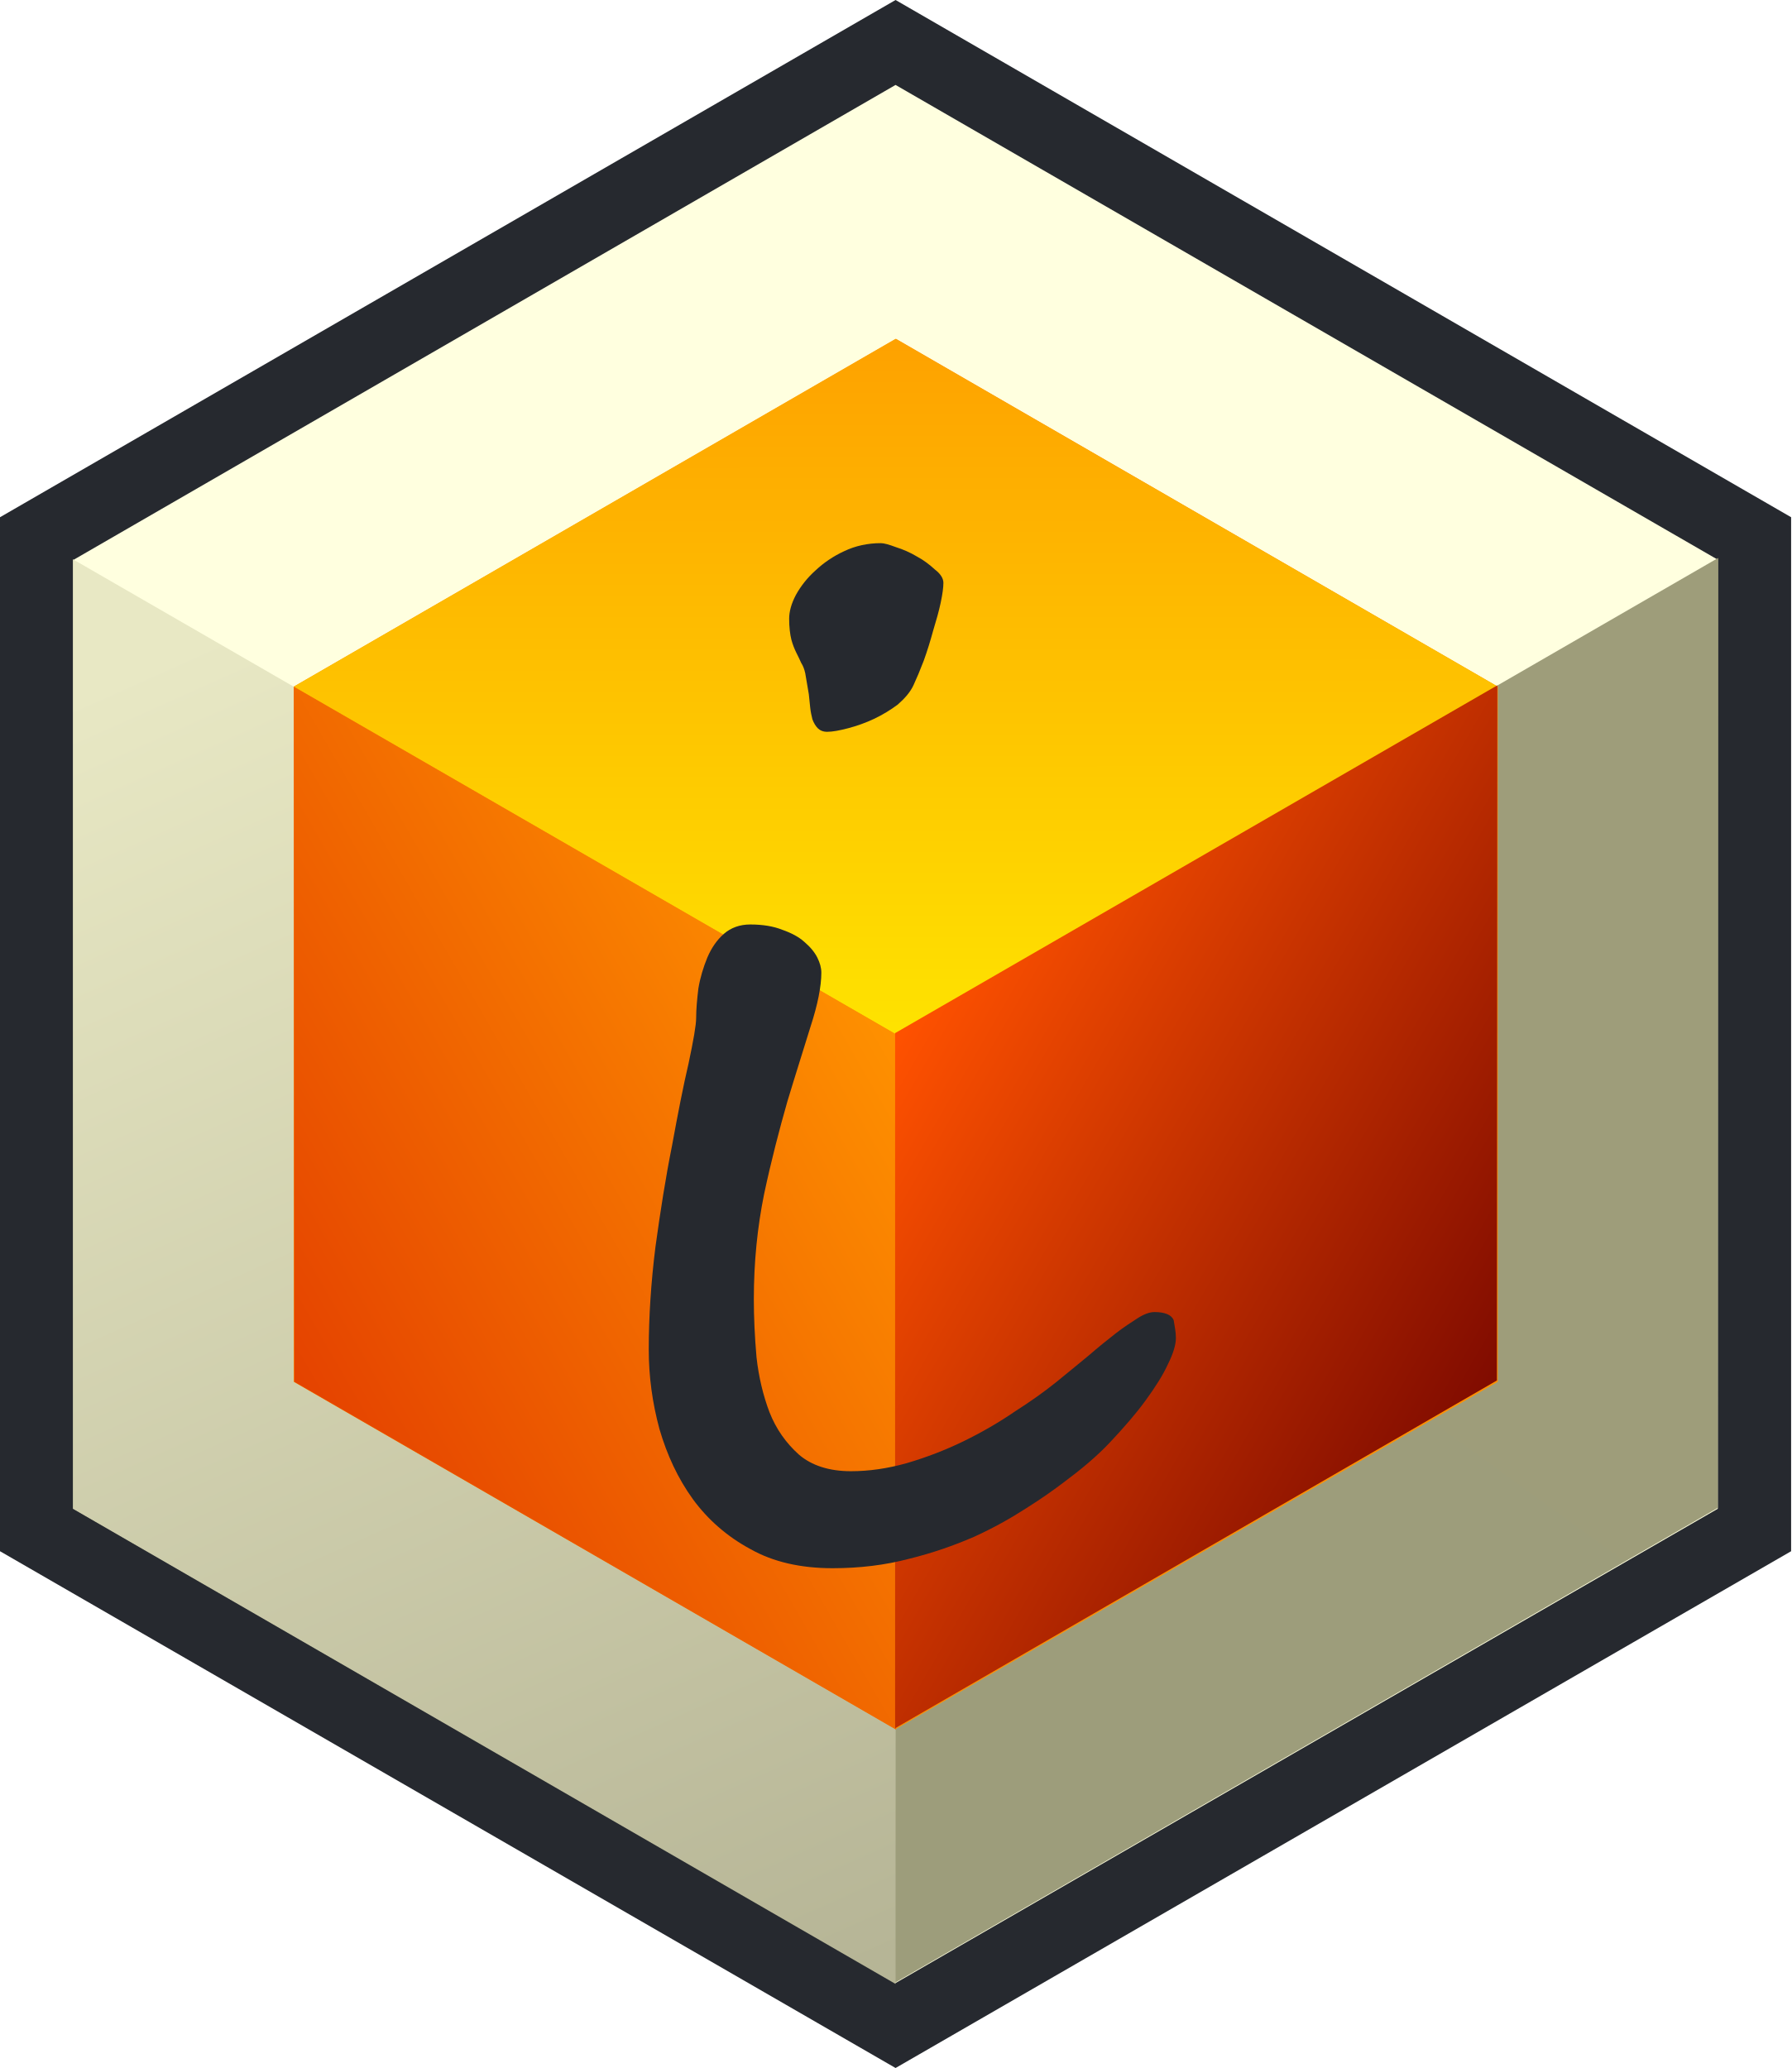
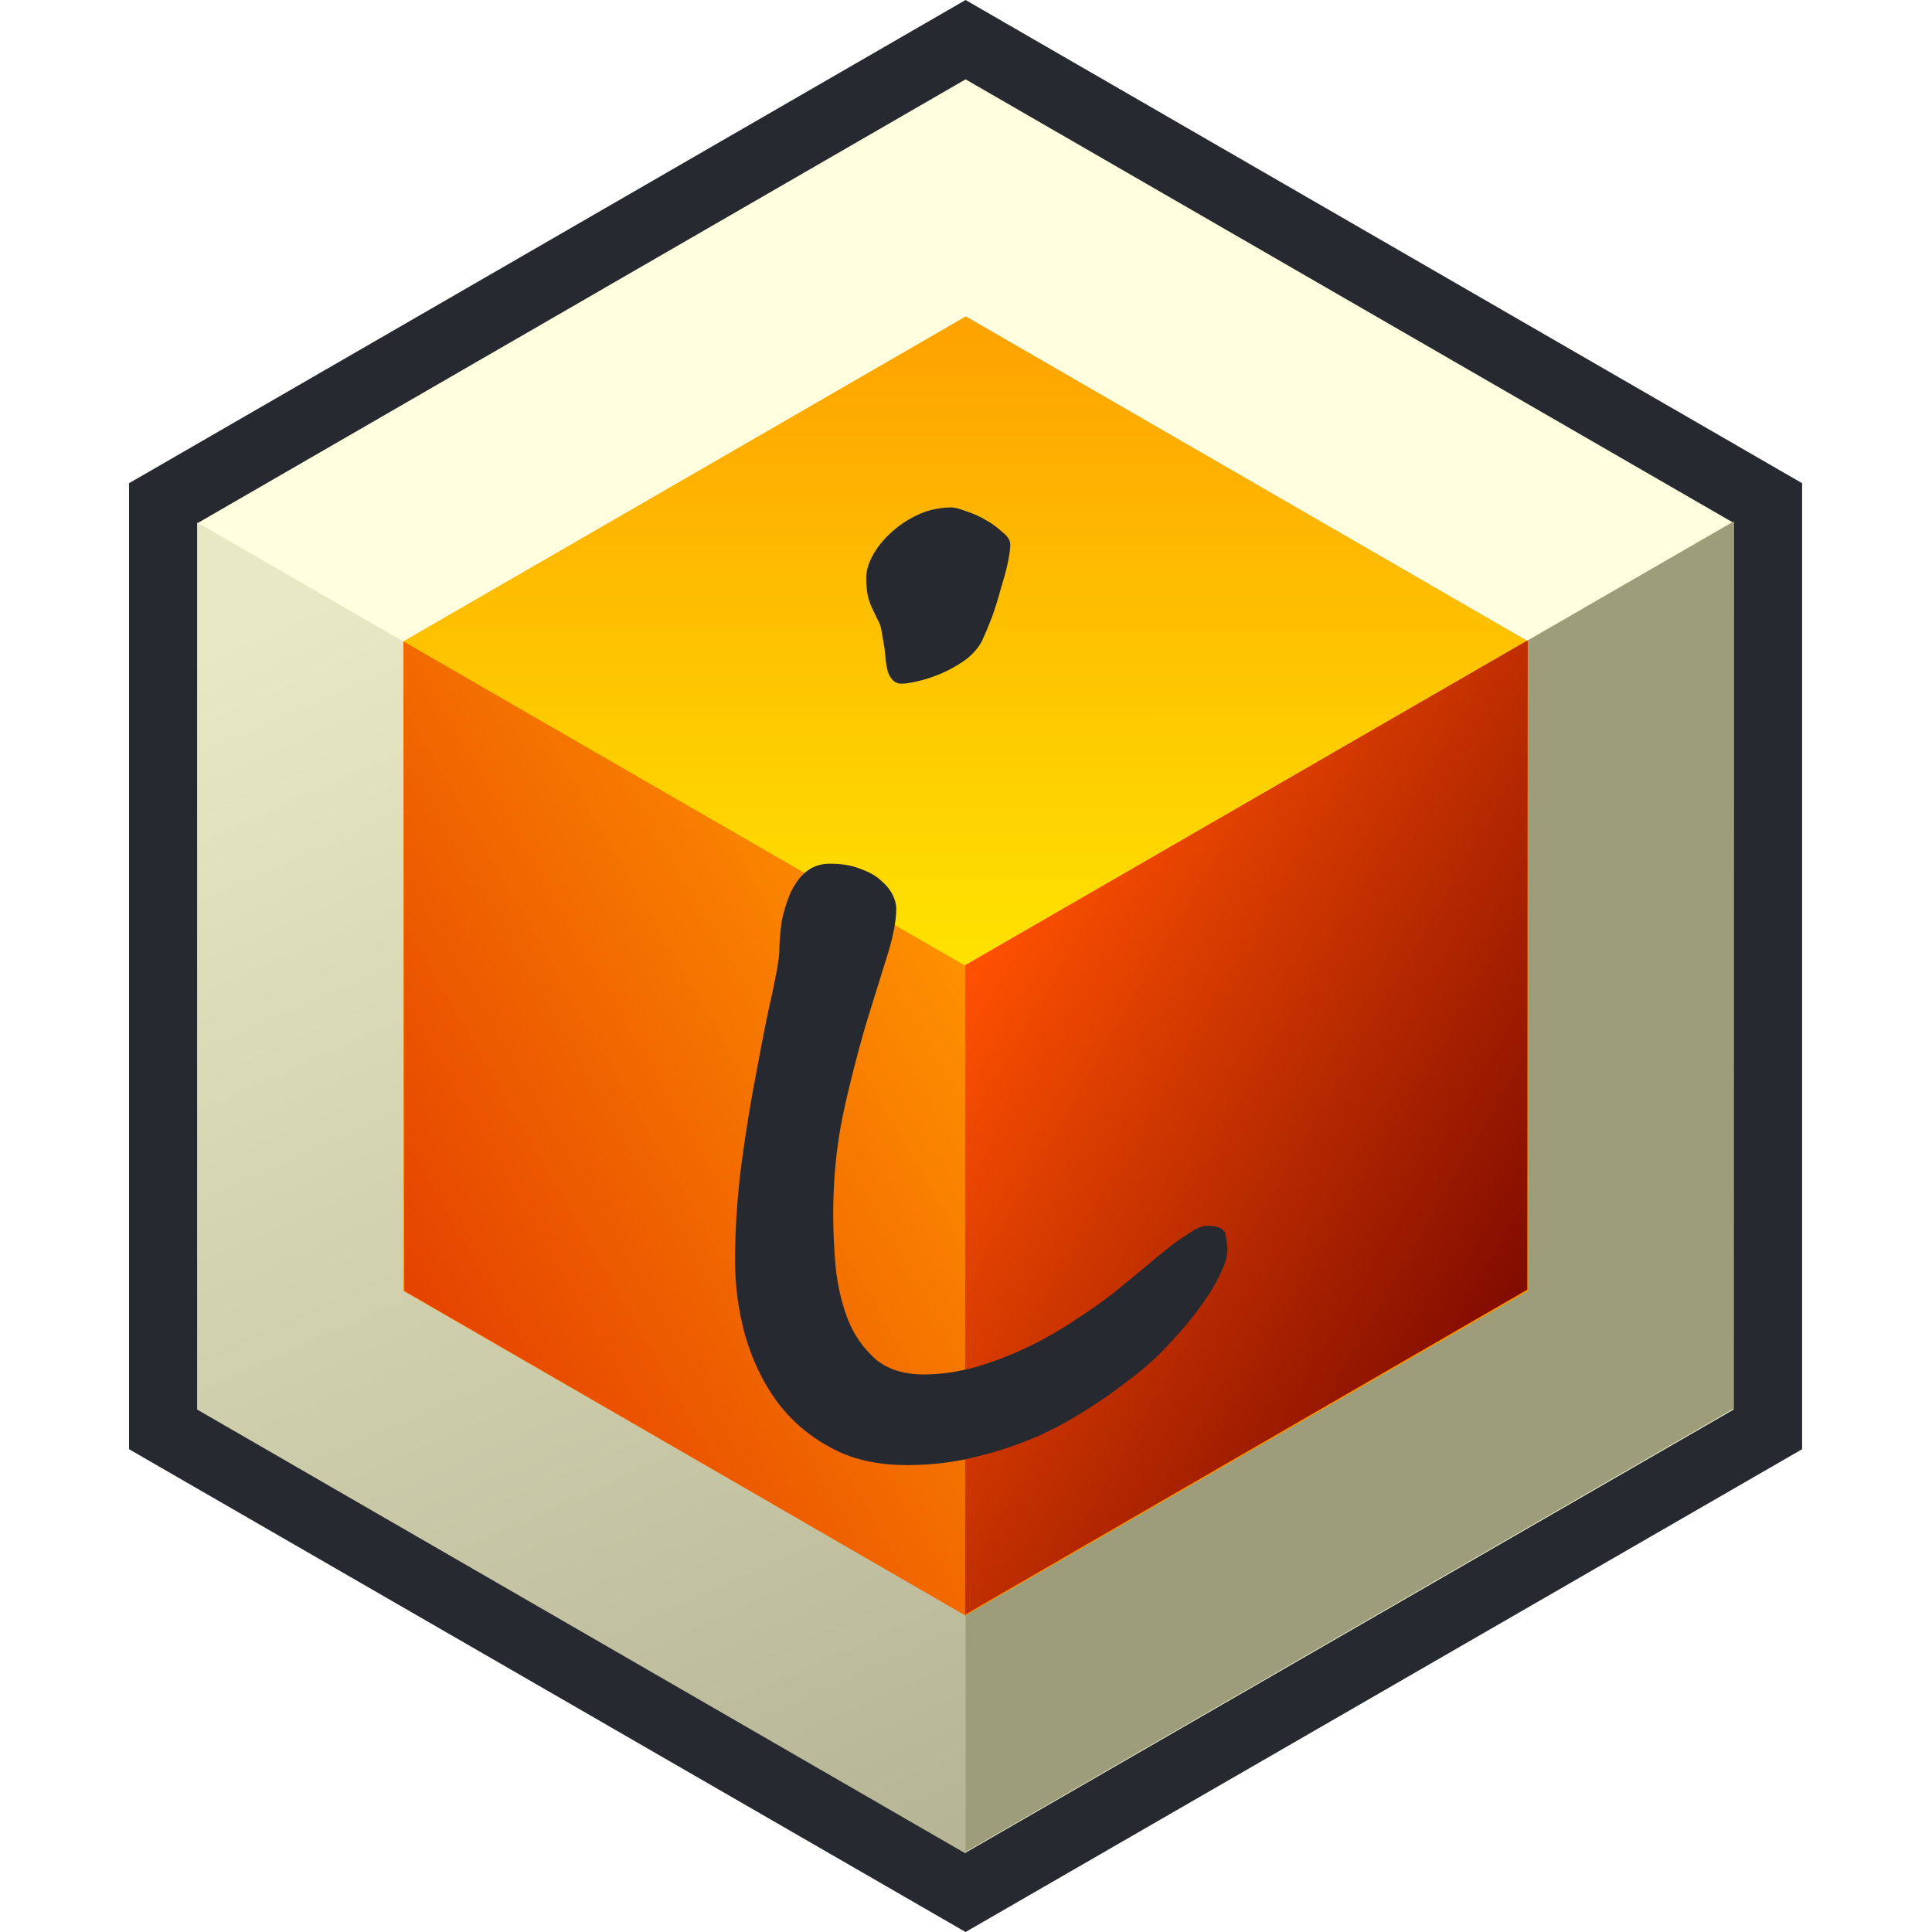
- <svg xmlns="http://www.w3.org/2000/svg" version="1.1" id="svg1" x="0px" y="0px" viewBox="0 0 400.7 462.6" style="enable-background:new 0 0 400.7 462.6;" xml:space="preserve">
+ <svg xmlns="http://www.w3.org/2000/svg" version="1.1" id="svg1" x="0px" y="0px" viewBox="0 0 462.6 462.6" style="enable-background:new 0 0 462.6 462.6;" xml:space="preserve">
  <style type="text/css">
	.st0{fill:#26292F;}
	.st1{fill:#FFFFDF;}
- 	.st2{fill:url(#rect16_00000181808908909312094500000011768244081615795884_);}
- 	.st3{fill:url(#rect14_00000002344698776190067990000015230019382378938300_);}
+ 	.st2{fill:url(#rect16_00000054967637390612182510000007176583600413301687_);}
+ 	.st3{fill:url(#rect14_00000040556855198915373640000006643452398977783177_);}
	.st4{fill:#FE9000;}
- 	.st5{fill:url(#rect9_00000140705198536322706320000015859851060042209430_);}
- 	.st6{fill:url(#rect11_00000039105729699744694570000007833259715309313187_);}
- 	.st7{fill:url(#rect12_00000121258341945765200420000008258029472669825207_);}
+ 	.st5{fill:url(#rect9_00000117669319366272864190000004432814526347595694_);}
+ 	.st6{fill:url(#rect11_00000062886223848959045260000017807605551202268336_);}
+ 	.st7{fill:url(#rect12_00000144305297487454651210000010607377575047211910_);}
</style>
  <g id="layer1">
    <g id="g18">
-       <path id="path1" class="st0" d="    M200.3,462.6L0,347l0-231.3L200.3,0l200.3,115.7l0,231.3L200.3,462.6z" />
-       <path id="path2" class="st1" d="    M200.3,443.6L16.5,337.5l0-212.3L200.3,19l183.9,106.2l0,212.3L200.3,443.6z" />
-       <linearGradient id="rect16_00000035497584618514933620000002171968098678868921_" gradientUnits="userSpaceOnUse" x1="160.475" y1="318.289" x2="292.479" y2="467.094" gradientTransform="matrix(-2.410279e-04 1.367 -1.1837 0.6837 751.3204 -284.5873)">
+       <path id="path1" class="st0" d="    M231.2,462.6L30.9,347V115.7L231.2,0l200.3,115.7V347L231.2,462.6z" />
+       <path id="path2" class="st1" d="    M231.2,443.6L47.4,337.5V125.2L231.2,19l183.9,106.2v212.3L231.2,443.6z" />
+       <linearGradient id="rect16_00000069368434098189964560000009023082246046647680_" gradientUnits="userSpaceOnUse" x1="128.572" y1="254.262" x2="260.577" y2="105.457" gradientTransform="matrix(-2.410279e-04 1.367 1.1837 -0.6837 104.5428 150.4835)">
        <stop offset="0" style="stop-color:#9E9D7A" />
        <stop offset="1" style="stop-color:#9D9D7B" />
      </linearGradient>
-       <polygon id="rect16" style="fill:url(#rect16_00000035497584618514933620000002171968098678868921_);" points="200.3,231.1     200.2,443.5 384.2,337.3 384.3,124.8   " />
-       <linearGradient id="rect14_00000071532364225629719470000006070535966204287375_" gradientUnits="userSpaceOnUse" x1="198.789" y1="333.186" x2="330.793" y2="481.991" gradientTransform="matrix(1.1837 0.6837 2.410209e-04 1.367 -200.0668 -444.0676)">
+       <polygon id="rect16" style="fill:url(#rect16_00000069368434098189964560000009023082246046647680_);" points="231.2,231.1     231.1,443.5 415.1,337.3 415.2,124.8   " />
+       <linearGradient id="rect14_00000099658809923763149360000011122763746064414343_" gradientUnits="userSpaceOnUse" x1="211.294" y1="183.26" x2="343.299" y2="34.455" gradientTransform="matrix(1.1837 0.6837 -2.410209e-04 -1.367 -183.7783 253.3562)">
        <stop offset="0" style="stop-color:#E8E8C4" />
        <stop offset="1" style="stop-color:#B6B596" />
      </linearGradient>
-       <polygon id="rect14" style="fill:url(#rect14_00000071532364225629719470000006070535966204287375_);" points="16.3,337.5     200.3,443.8 200.3,231.3 16.3,125.1   " />
-       <path id="path3" class="st4" d="    M200.3,386.8L65.7,309.1l0-155.5l134.7-77.8L335,153.6l0,155.5L200.3,386.8z" />
-       <linearGradient id="rect9_00000031919603399937646350000016277923571712849031_" gradientUnits="userSpaceOnUse" x1="183.216" y1="537.732" x2="335.891" y2="384.974" gradientTransform="matrix(0.8664 -0.5 0.8664 0.5 -424.2574 52.6504)">
+       <polygon id="rect14" style="fill:url(#rect14_00000099658809923763149360000011122763746064414343_);" points="47.2,337.5     231.2,443.8 231.2,231.3 47.2,125.1   " />
+       <path id="path3" class="st4" d="    M231.2,386.8L96.6,309.1V153.6l134.7-77.8l134.6,77.8v155.5L231.2,386.8z" />
+       <linearGradient id="rect9_00000070120680532738317730000011230516509661440680_" gradientUnits="userSpaceOnUse" x1="155.849" y1="-142.415" x2="308.524" y2="10.343" gradientTransform="matrix(0.8664 -0.5 -0.8664 -0.5 -27.0801 236.6254)">
        <stop offset="0" style="stop-color:#FEE200" />
        <stop offset="1" style="stop-color:#FEA200" />
      </linearGradient>
-       <polygon id="rect9" style="fill:url(#rect9_00000031919603399937646350000016277923571712849031_);" points="200.3,231.3     335,153.6 200.3,75.8 65.7,153.6   " />
-       <linearGradient id="rect11_00000059279743258490859460000016737595034105703813_" gradientUnits="userSpaceOnUse" x1="203.6" y1="464.997" x2="356.274" y2="312.238" gradientTransform="matrix(0.8662 0.5003 1.763697e-04 1.0003 -109.4791 -258.5543)">
+       <polygon id="rect9" style="fill:url(#rect9_00000070120680532738317730000011230516509661440680_);" points="231.2,231.3     365.9,153.6 231.2,75.8 96.6,153.6   " />
+       <linearGradient id="rect11_00000038381551768677237720000012883610022333945008_" gradientUnits="userSpaceOnUse" x1="252.947" y1="67.721" x2="405.621" y2="220.479" gradientTransform="matrix(0.8662 0.5003 -1.763697e-04 -1.0003 -121.1769 249.6387)">
        <stop offset="0" style="stop-color:#E54300" />
        <stop offset="1" style="stop-color:#FE9000" />
      </linearGradient>
-       <polygon id="rect11" style="fill:url(#rect11_00000059279743258490859460000016737595034105703813_);" points="65.8,309.1     200.4,386.9 200.4,231.4 65.7,153.6   " />
-       <linearGradient id="rect12_00000059311958650899735880000007427371426758301588_" gradientUnits="userSpaceOnUse" x1="110.475" y1="590.109" x2="263.149" y2="437.351" gradientTransform="matrix(1.763748e-04 -1.0003 0.8662 -0.5003 -177.4863 713.8623)">
+       <polygon id="rect11" style="fill:url(#rect11_00000038381551768677237720000012883610022333945008_);" points="96.8,309.1     231.3,386.9 231.3,231.4 96.6,153.6   " />
+       <linearGradient id="rect12_00000050649767668497070630000015508930834675812788_" gradientUnits="userSpaceOnUse" x1="-54.276" y1="-255.522" x2="98.398" y2="-102.764" gradientTransform="matrix(1.763748e-04 -1.0003 -0.8662 0.5003 143.3256 381.6443)">
        <stop offset="0" style="stop-color:#810C00" />
        <stop offset="1" style="stop-color:#FE5100" />
      </linearGradient>
-       <polygon id="rect12" style="fill:url(#rect12_00000059311958650899735880000007427371426758301588_);" points="334.8,308.8     334.9,153.3 200.2,231.1 200.2,386.6   " />
+       <polygon id="rect12" style="fill:url(#rect12_00000050649767668497070630000015508930834675812788_);" points="365.7,308.8     365.8,153.3 231.1,231.1 231.1,386.6   " />
    </g>
-     <path id="text18" class="st0" d="M263,299.3c0,1.5-0.6,3.5-1.8,5.9c-1.1,2.4-2.8,5.1-5,8.1c-2.1,2.9-4.8,6-7.9,9.3   c-3,3.2-6.5,6.1-10.4,9c-2.1,1.6-4.9,3.6-8.4,5.8c-3.4,2.2-7.3,4.4-11.7,6.4c-4.4,1.9-9.2,3.6-14.5,4.9c-5.3,1.4-11,2.1-17.1,2.1   c-7.1,0-13.3-1.4-18.4-4.3c-5.2-2.8-9.5-6.6-12.8-11.1c-3.4-4.7-5.8-9.9-7.5-15.7c-1.6-5.9-2.4-11.8-2.4-17.8c0-7.3,0.5-15,1.5-23   c1.1-8,2.3-15.6,3.7-22.6c1.3-7.1,2.5-13.3,3.7-18.4c1.1-5.2,1.7-8.6,1.7-10.2c0-1.9,0.2-4.1,0.5-6.6c0.4-2.4,1.1-4.7,2-6.9   c0.9-2.1,2.1-3.9,3.7-5.3c1.6-1.4,3.6-2.1,5.9-2.1c2.8,0,5.2,0.4,7.2,1.2c2,0.7,3.7,1.6,4.9,2.7c1.3,1.1,2.3,2.3,2.9,3.5   c0.6,1.2,0.9,2.3,0.9,3.4c0,3-0.8,7.1-2.4,12c-1.5,4.9-3.3,10.5-5.2,16.8c-1.8,6.3-3.6,13.2-5.2,20.7c-1.5,7.4-2.3,15.2-2.3,23.5   c0,4.1,0.2,8.4,0.6,13c0.5,4.5,1.5,8.6,2.9,12.3c1.5,3.8,3.7,6.9,6.6,9.5c2.8,2.4,6.7,3.7,11.6,3.7c4.1,0,8.2-0.6,12.5-1.8   c4.4-1.3,8.6-2.9,12.7-4.9c4.1-2,7.9-4.2,11.4-6.6c3.6-2.3,6.7-4.5,9.3-6.6c2.6-2.1,5-4.1,7.2-5.9c2.2-1.9,4.3-3.6,6.1-5   s3.5-2.5,4.9-3.4c1.4-0.9,2.7-1.4,3.8-1.4c2.3,0,3.8,0.6,4.3,1.8C262.7,296.6,263,297.9,263,299.3z M211,130.4c0,1-0.2,2.5-0.6,4.4   c-0.4,1.9-1,4-1.7,6.3c-0.6,2.2-1.3,4.5-2.1,6.7c-0.8,2.1-1.6,4-2.3,5.5c-0.7,1.5-1.9,2.9-3.5,4.3c-1.6,1.2-3.4,2.3-5.3,3.2   c-1.9,0.9-3.9,1.6-5.8,2.1c-1.9,0.5-3.5,0.8-4.7,0.8c-0.9,0-1.6-0.3-2.1-0.8c-0.5-0.5-0.9-1.2-1.2-2c-0.2-0.8-0.4-1.7-0.5-2.7   c-0.1-1-0.2-2-0.3-2.9l-0.8-4.7c-0.2-0.9-0.5-1.7-0.9-2.3c-0.3-0.7-0.7-1.5-1.1-2.3c-0.4-0.8-0.8-1.8-1.1-2.9   c-0.3-1.2-0.5-2.8-0.5-4.7c0-1.6,0.5-3.4,1.5-5.3c1.1-2,2.6-3.9,4.4-5.5c1.8-1.7,4-3.2,6.4-4.3c2.5-1.2,5.3-1.8,8.2-1.8   c0.7,0,1.8,0.3,3.4,0.9c1.6,0.5,3.2,1.2,4.7,2.1c1.5,0.8,2.8,1.8,4,2.9C210.4,128.4,211,129.4,211,130.4z" />
+     <path id="text18" class="st0" d="M293.9,299.3c0,1.5-0.6,3.5-1.8,5.9c-1.1,2.4-2.8,5.1-5,8.1c-2.1,2.9-4.8,6-7.9,9.3   c-3,3.2-6.5,6.1-10.4,9c-2.1,1.6-4.9,3.6-8.4,5.8c-3.4,2.2-7.3,4.4-11.7,6.4c-4.4,1.9-9.2,3.6-14.5,4.9c-5.3,1.4-11,2.1-17.1,2.1   c-7.1,0-13.3-1.4-18.4-4.3c-5.2-2.8-9.5-6.6-12.8-11.1c-3.4-4.7-5.8-9.9-7.5-15.7c-1.6-5.9-2.4-11.8-2.4-17.8c0-7.3,0.5-15,1.5-23   c1.1-8,2.3-15.6,3.7-22.6c1.3-7.1,2.5-13.3,3.7-18.4c1.1-5.2,1.7-8.6,1.7-10.2c0-1.9,0.2-4.1,0.5-6.6c0.4-2.4,1.1-4.7,2-6.9   c0.9-2.1,2.1-3.9,3.7-5.3c1.6-1.4,3.6-2.1,5.9-2.1c2.8,0,5.2,0.4,7.2,1.2c2,0.7,3.7,1.6,4.9,2.7c1.3,1.1,2.3,2.3,2.9,3.5   c0.6,1.2,0.9,2.3,0.9,3.4c0,3-0.8,7.1-2.4,12c-1.5,4.9-3.3,10.5-5.2,16.8c-1.8,6.3-3.6,13.2-5.2,20.7c-1.5,7.4-2.3,15.2-2.3,23.5   c0,4.1,0.2,8.4,0.6,13c0.5,4.5,1.5,8.6,2.9,12.3c1.5,3.8,3.7,6.9,6.6,9.5c2.8,2.4,6.7,3.7,11.6,3.7c4.1,0,8.2-0.6,12.5-1.8   c4.4-1.3,8.6-2.9,12.7-4.9c4.1-2,7.9-4.2,11.4-6.6c3.6-2.3,6.7-4.5,9.3-6.6s5-4.1,7.2-5.9c2.2-1.9,4.3-3.6,6.1-5   c1.8-1.4,3.5-2.5,4.9-3.4s2.7-1.4,3.8-1.4c2.3,0,3.8,0.6,4.3,1.8C293.6,296.6,293.9,297.9,293.9,299.3z M241.9,130.4   c0,1-0.2,2.5-0.6,4.4c-0.4,1.9-1,4-1.7,6.3c-0.6,2.2-1.3,4.5-2.1,6.7c-0.8,2.1-1.6,4-2.3,5.5s-1.9,2.9-3.5,4.3   c-1.6,1.2-3.4,2.3-5.3,3.2c-1.9,0.9-3.9,1.6-5.8,2.1c-1.9,0.5-3.5,0.8-4.7,0.8c-0.9,0-1.6-0.3-2.1-0.8s-0.9-1.2-1.2-2   c-0.2-0.8-0.4-1.7-0.5-2.7s-0.2-2-0.3-2.9l-0.8-4.7c-0.2-0.9-0.5-1.7-0.9-2.3c-0.3-0.7-0.7-1.5-1.1-2.3c-0.4-0.8-0.8-1.8-1.1-2.9   c-0.3-1.2-0.5-2.8-0.5-4.7c0-1.6,0.5-3.4,1.5-5.3c1.1-2,2.6-3.9,4.4-5.5c1.8-1.7,4-3.2,6.4-4.3c2.5-1.2,5.3-1.8,8.2-1.8   c0.7,0,1.8,0.3,3.4,0.9c1.6,0.5,3.2,1.2,4.7,2.1c1.5,0.8,2.8,1.8,4,2.9C241.3,128.4,241.9,129.4,241.9,130.4z" />
  </g>
</svg>
